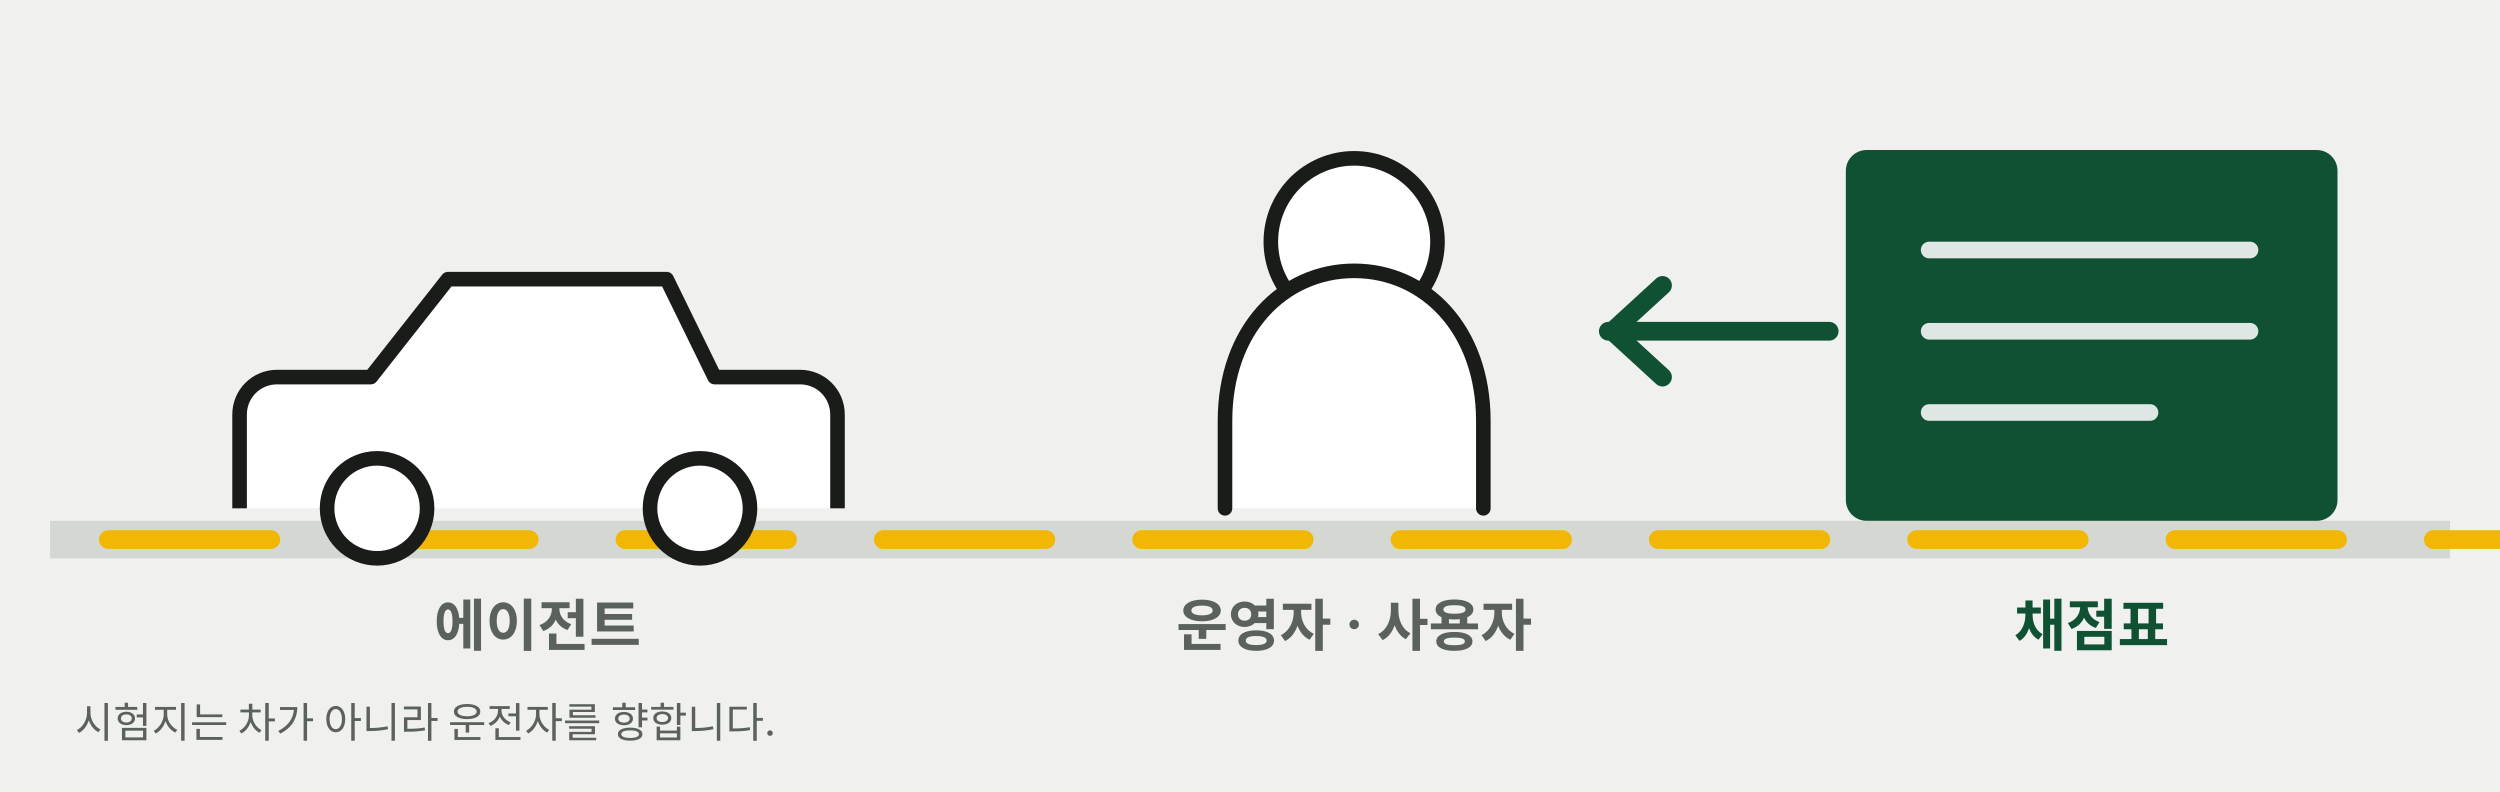
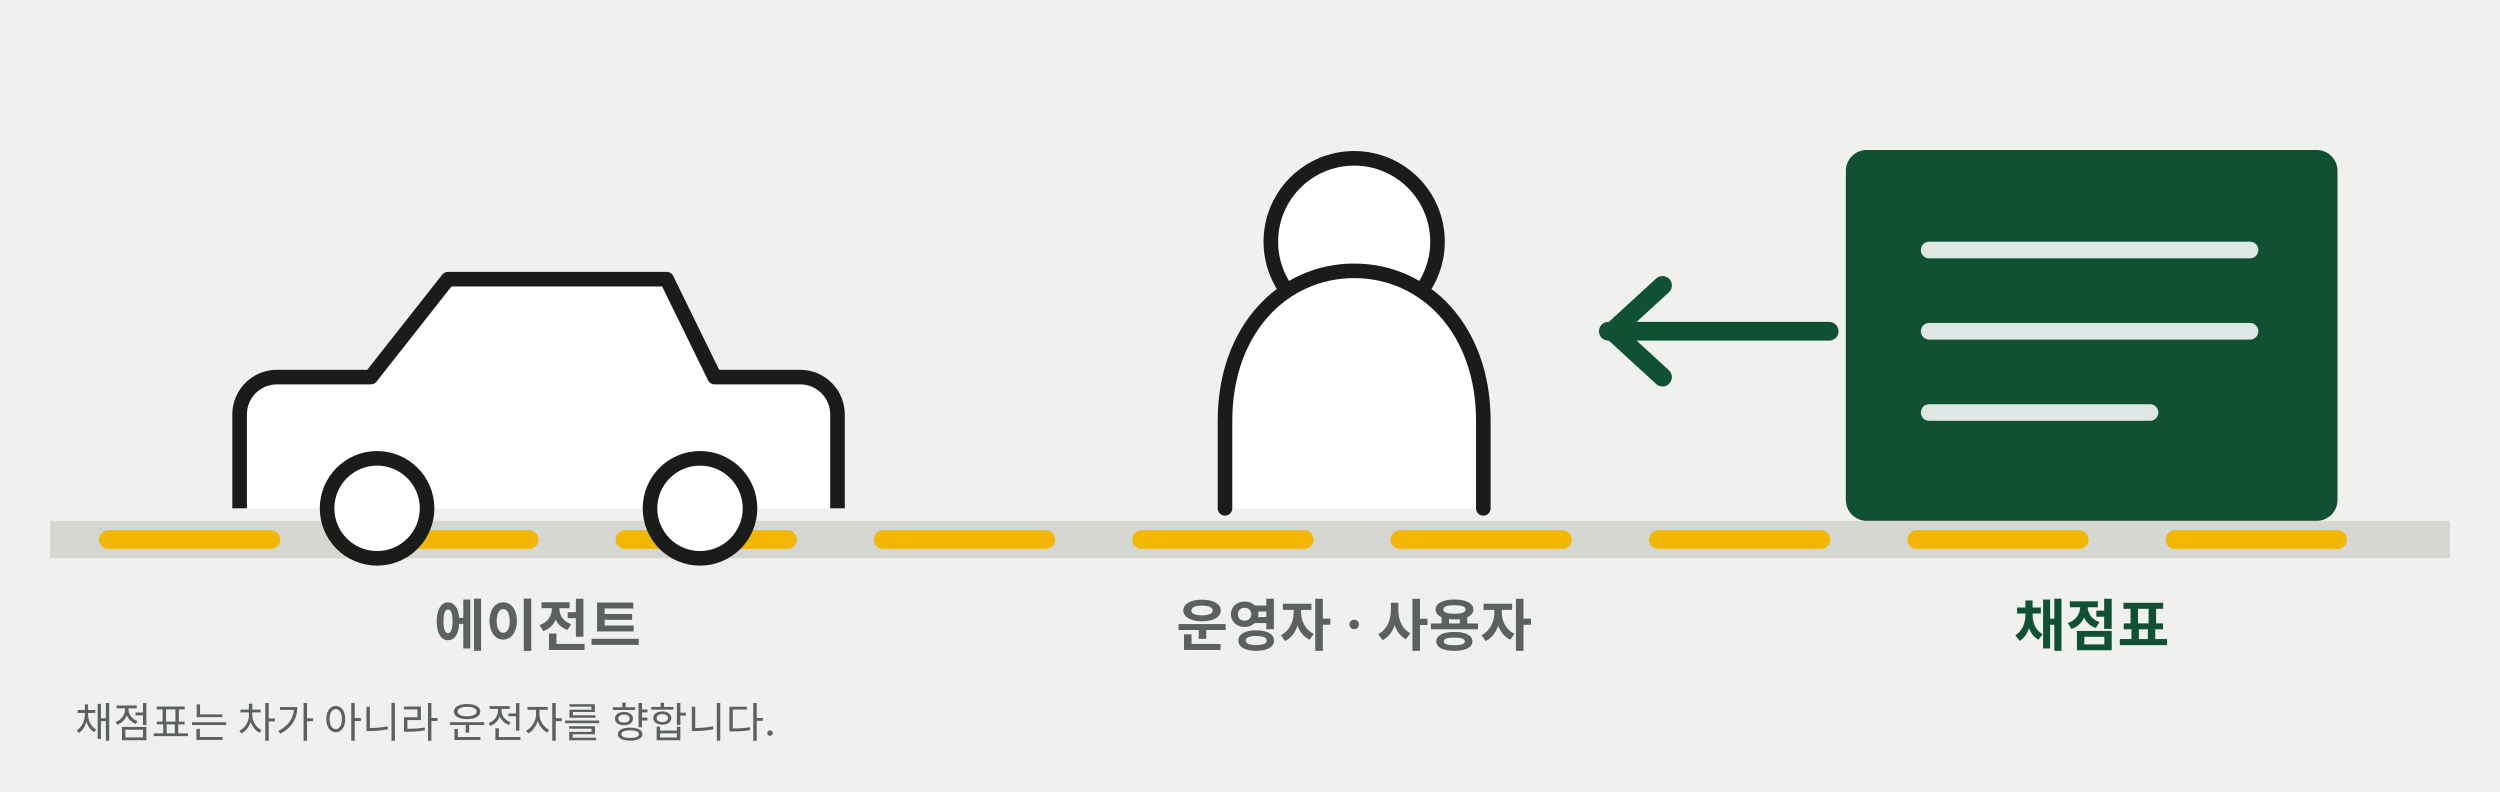
<svg xmlns="http://www.w3.org/2000/svg" viewBox="0 0 1200 380" role="img" aria-labelledby="title desc">
  <rect width="1200" height="380" fill="#f0f1ee" />
  <rect x="24" y="250" width="1152" height="18" fill="#d5d8d2" />
  <g stroke="#f2b705" stroke-width="9" stroke-linecap="round">
-     <path d="M52 259h78m46 0h78m46 0h78m46 0h78m46 0h78m46 0h78m46 0h78m46 0h78m46 0h78m46 0h78" />
+     <path d="M52 259h78m46 0h78m46 0h78m46 0h78m46 0h78m46 0h78m46 0h78m46 0h78m46 0h78" />
  </g>
  <g fill="#fff" stroke="#1a1c1a" stroke-width="7" stroke-linejoin="round">
    <path d="M115 244v-45c0-10 8-18 18-18h45l37-47h105l23 47h41c10 0 18 8 18 18v45" />
    <circle cx="181" cy="244" r="24" />
    <circle cx="336" cy="244" r="24" />
  </g>
  <g fill="#fff" stroke="#1a1c1a" stroke-width="7" stroke-linecap="round">
    <circle cx="650" cy="116" r="40" />
    <path d="M588 244v-42c0-44 28-72 62-72s62 28 62 72v42" />
  </g>
  <g>
    <rect x="886" y="72" width="236" height="178" rx="10" fill="#0f5132" />
    <g stroke="#fff" stroke-width="8" stroke-linecap="round" opacity=".86">
      <path d="M926 120h154M926 159h154M926 198h106" />
    </g>
    <path d="M878 159H772" stroke="#0f5132" stroke-width="9" stroke-linecap="round" />
    <path d="M798 137l-24 22 24 22" fill="none" stroke="#0f5132" stroke-width="9" stroke-linecap="round" stroke-linejoin="round" />
  </g>
-   <g font-family="system-ui,-apple-system,'Apple SD Gothic Neo','Noto Sans KR',sans-serif" font-size="27" font-weight="700" text-anchor="middle">
+   <g font-family="system-ui,-apple-system,'Apple SD Gothic Neo','Noto Sans KR','Malgun Gothic',sans-serif" font-size="27" font-weight="700" text-anchor="middle">
    <text x="258" y="310" fill="#5b615c">에이전트</text>
    <text x="650" y="310" fill="#5b615c">운영자 · 사용자</text>
    <text x="1004" y="310" fill="#0f5132">채점표</text>
  </g>
-   <text x="36" y="354" fill="#5b615c" font-family="system-ui,-apple-system,'Apple SD Gothic Neo','Noto Sans KR',sans-serif" font-size="20">시험지는 차가 아니라 운전자를 향합니다.</text>
+   <text x="36" y="354" fill="#5b615c" font-family="system-ui,-apple-system,'Apple SD Gothic Neo','Noto Sans KR','Malgun Gothic',sans-serif" font-size="20">채점표는 차가 아니라 운전자를 향합니다.</text>
</svg>
